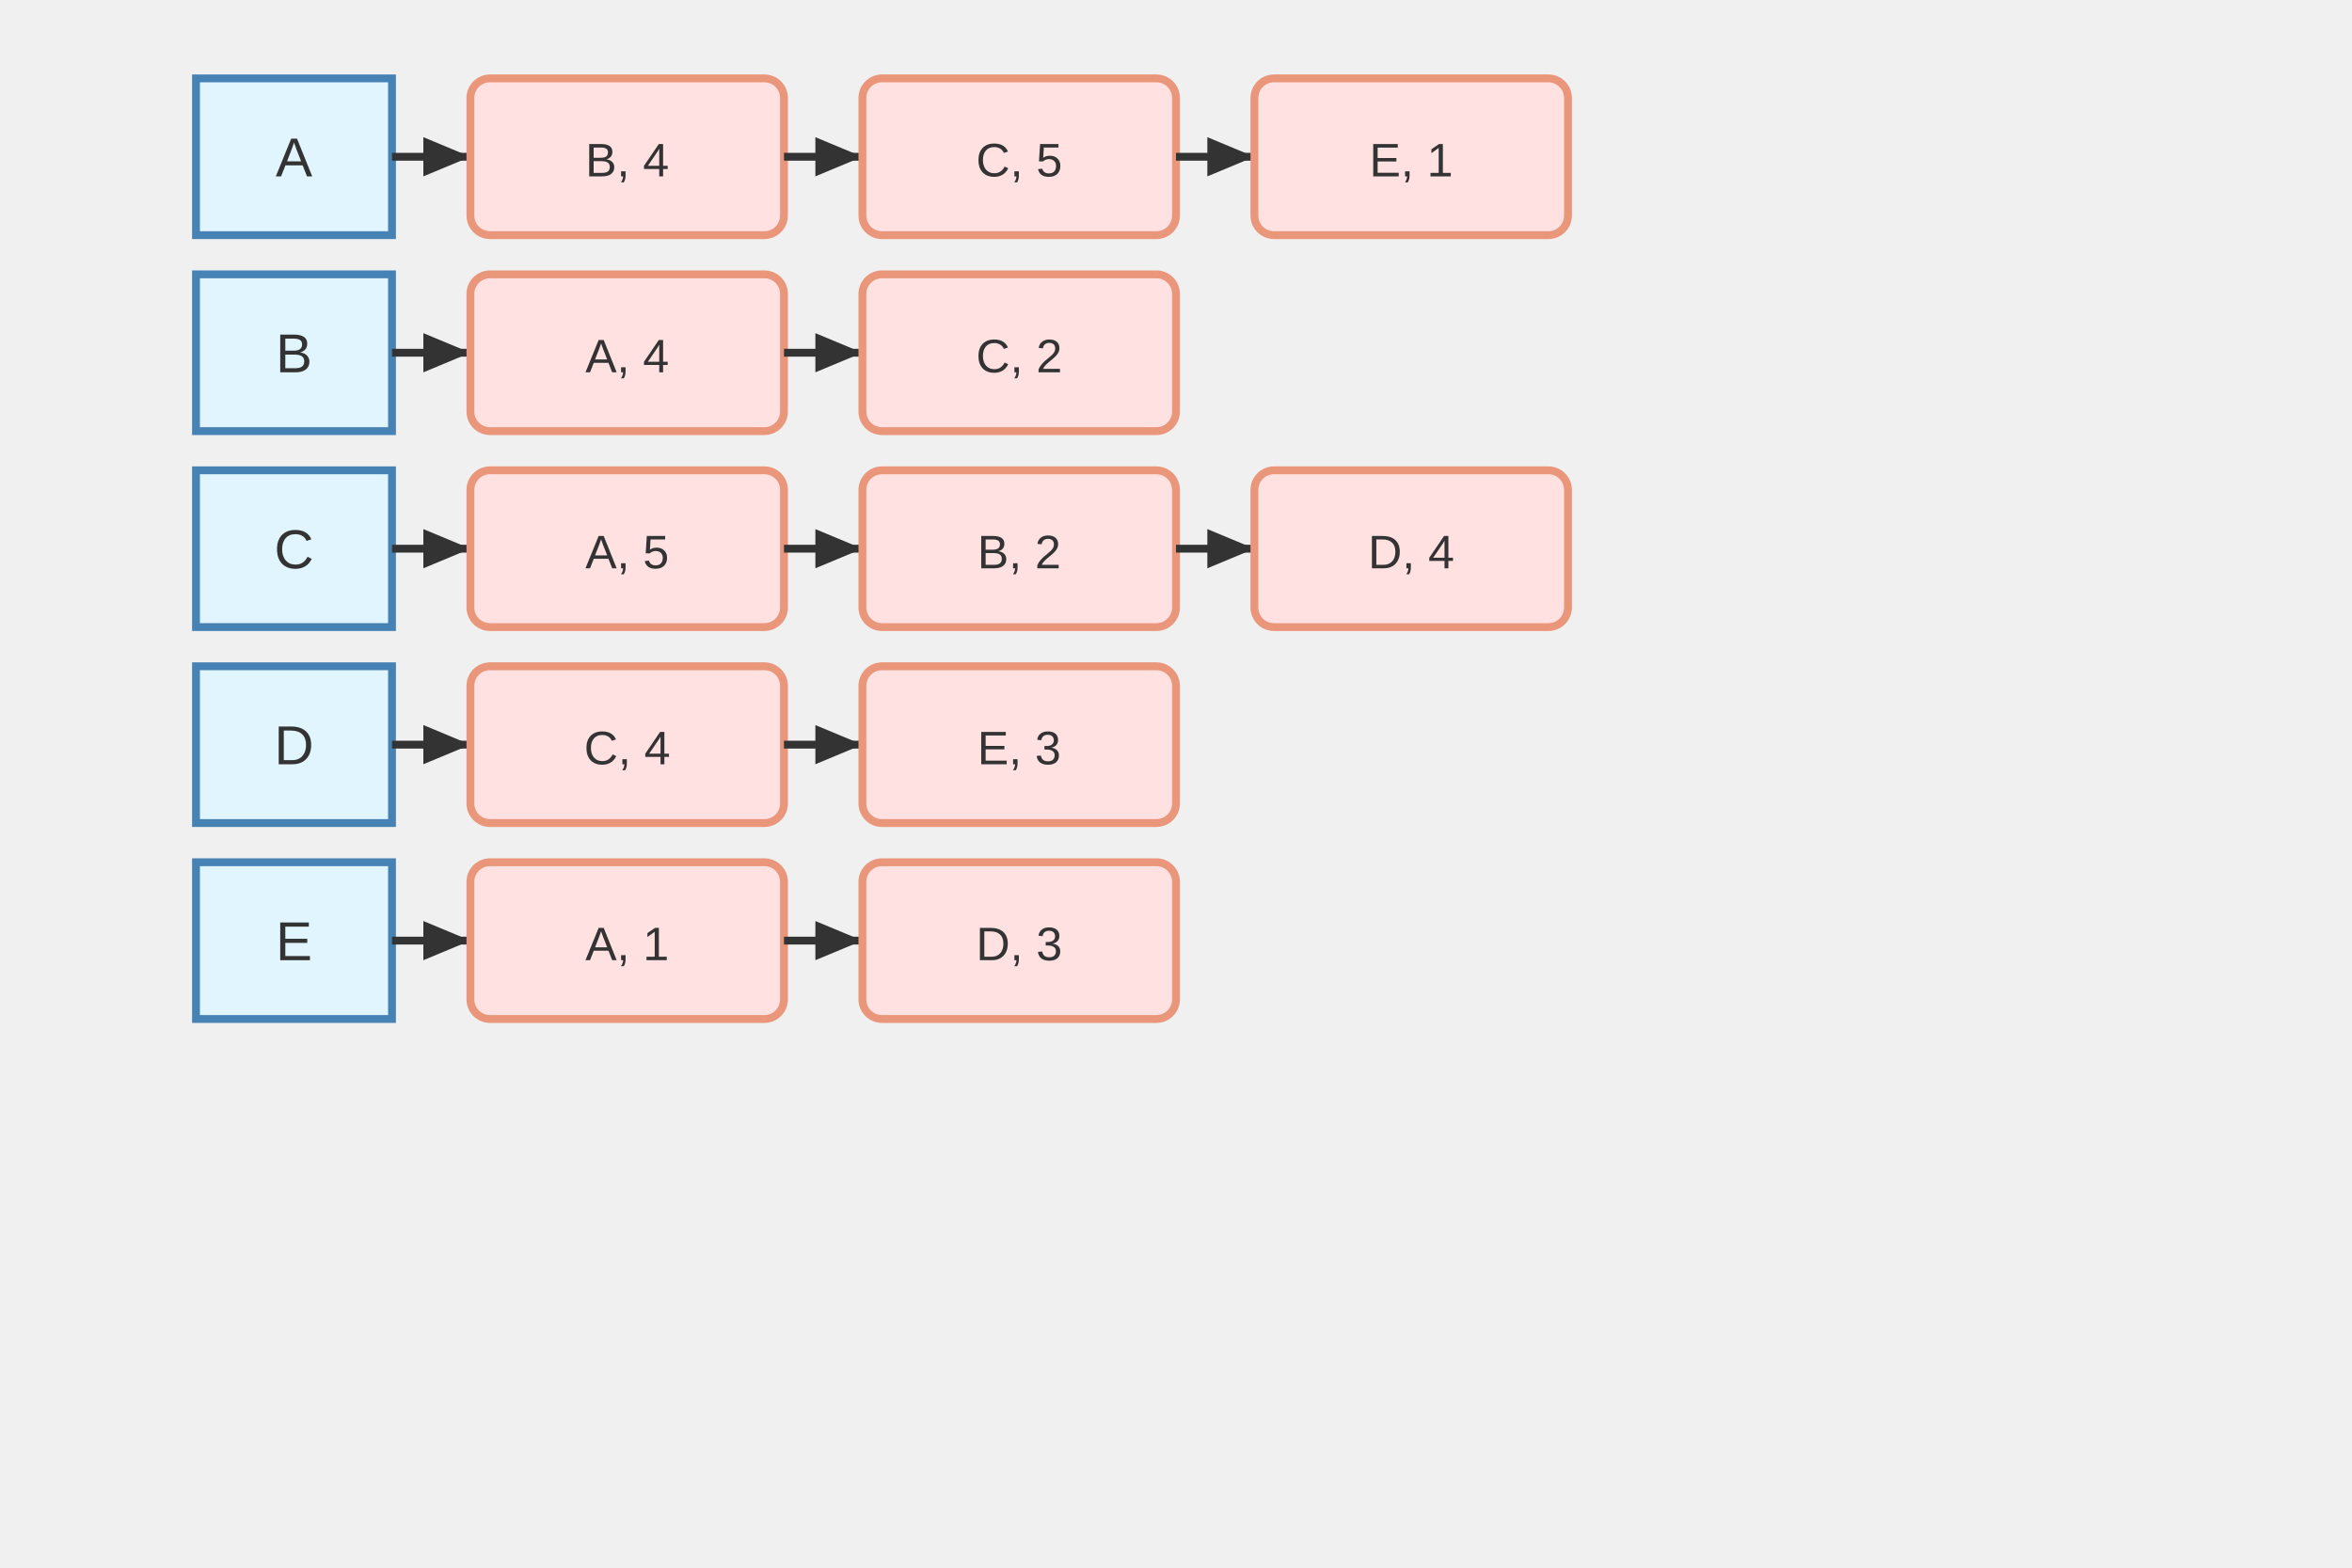
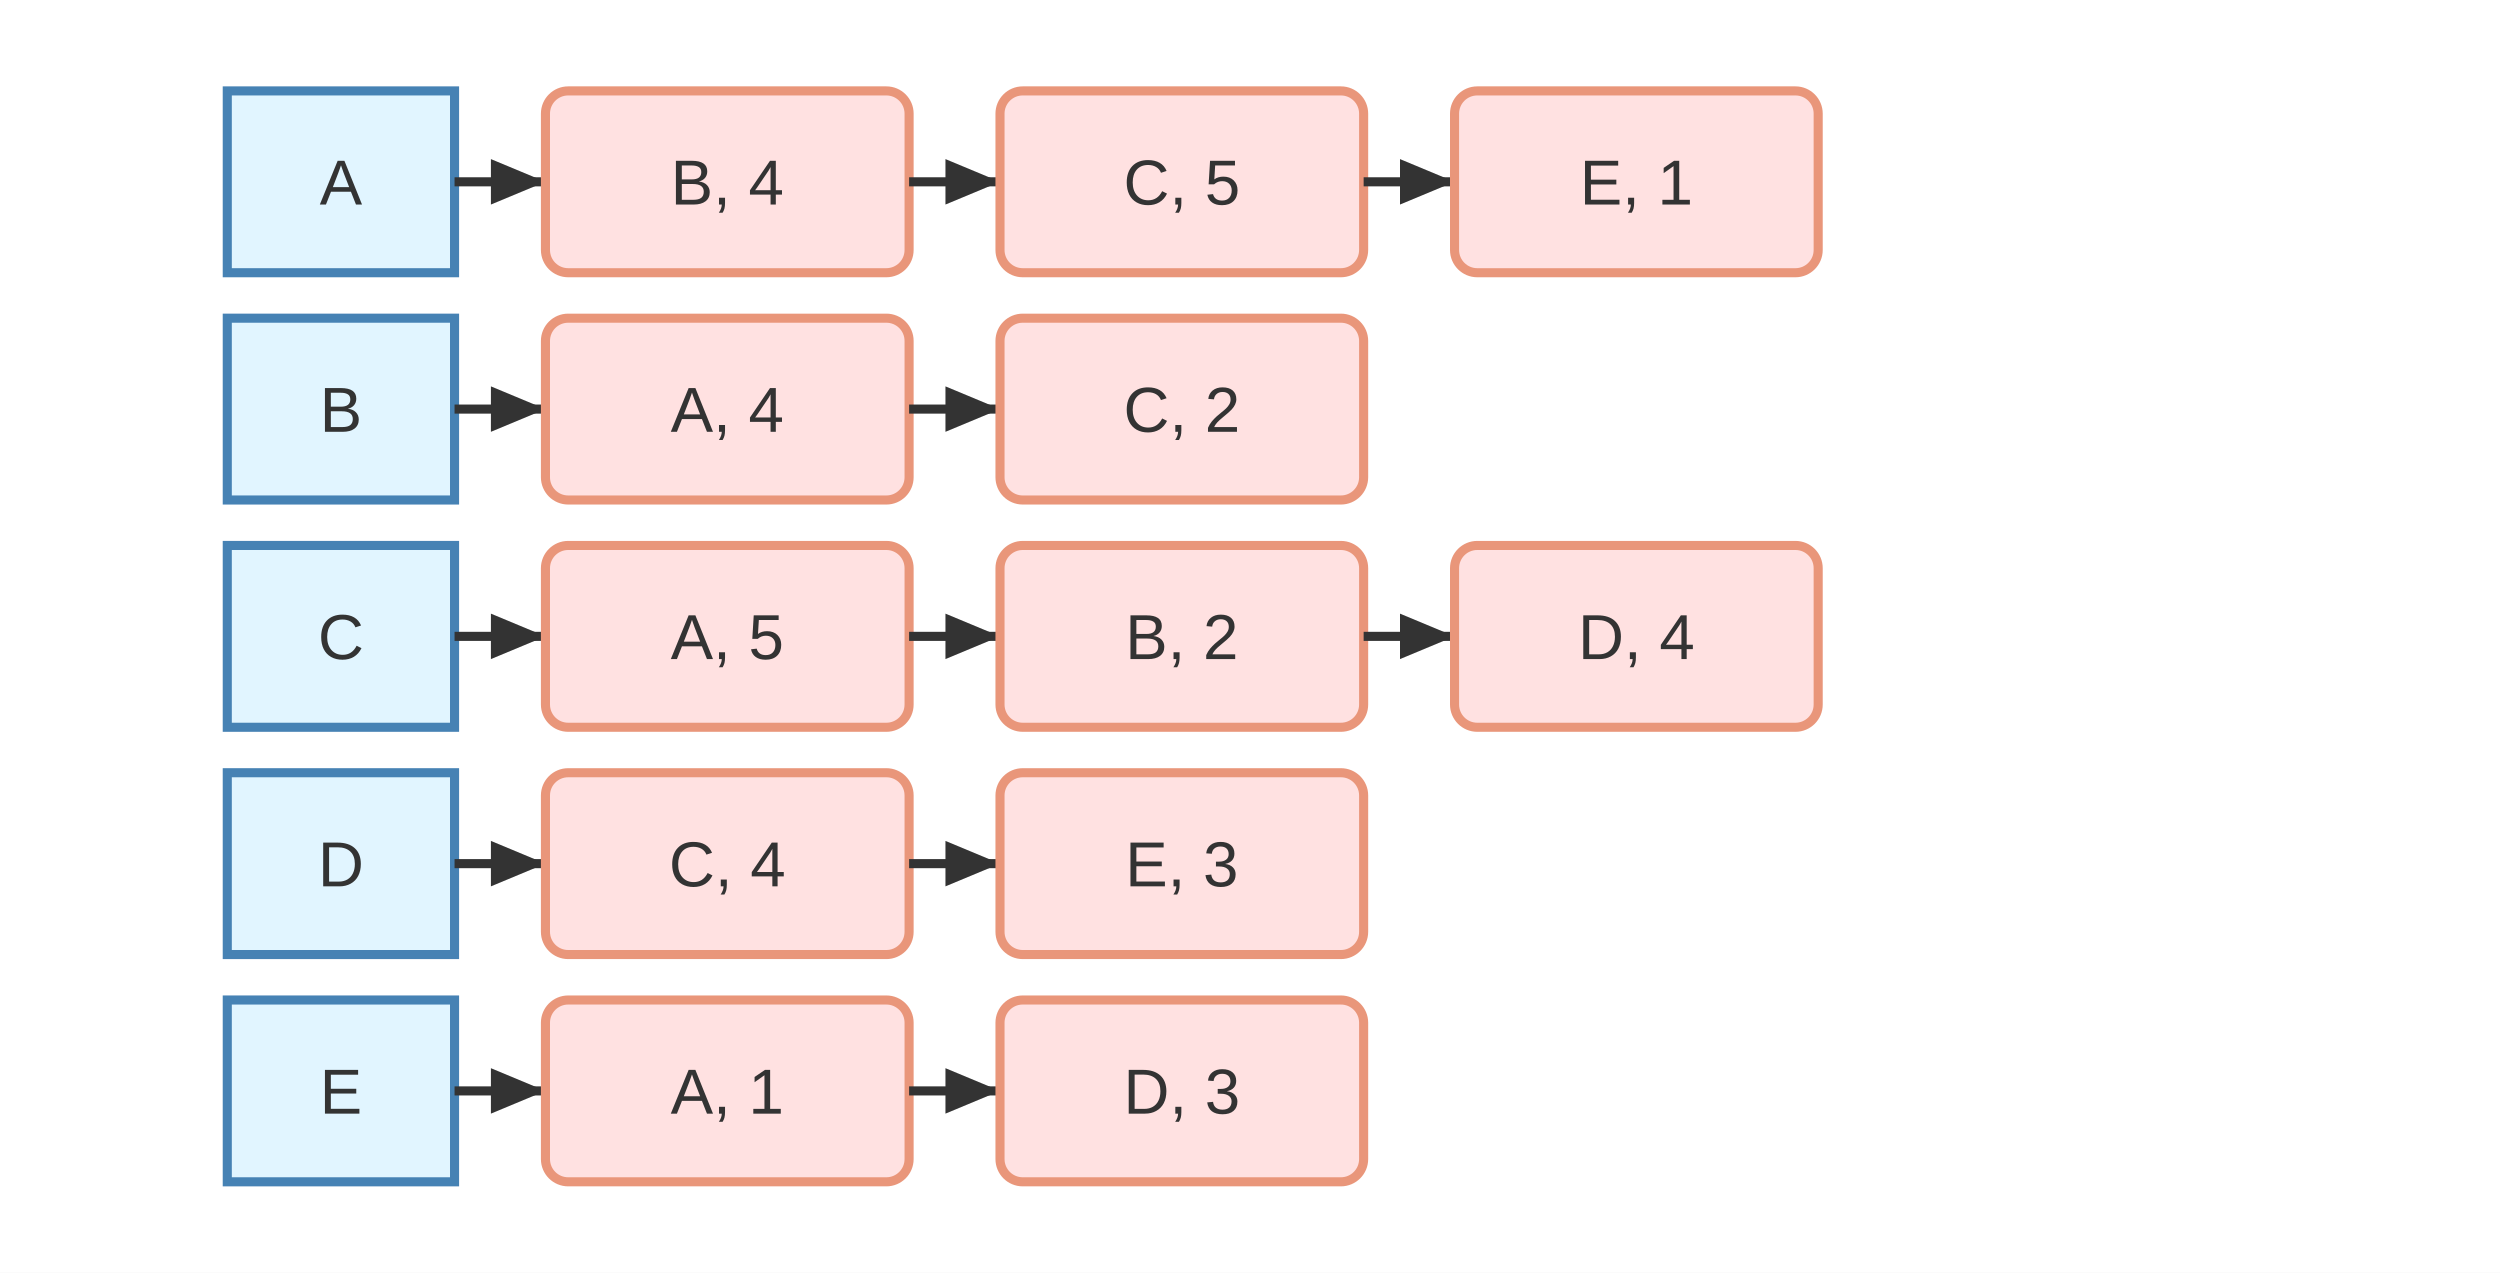
- <svg xmlns="http://www.w3.org/2000/svg" viewBox="0 0 600 400">
+ <svg xmlns="http://www.w3.org/2000/svg" viewBox="0 0 550 280">
+   <rect width="100%" height="100%" class="background" />
  <defs>
+     <style>
+       .edge { fill: none; stroke: #333333; stroke-width: 2; }
+       .weight-text { fill: #333333; font-weight: bold; font-family: Arial; font-size: 14px; }
+       .node-text { fill: #333333; font-family: Arial; font-size: 14px; }
+       .variable-node { fill: #e1f5ff; stroke: #4682b4; stroke-width: 2; }
+       .value-node { fill: #ffe1e1; stroke: #e9967a; stroke-width: 2; }
+       .highlight-edge { stroke: #ef6c00; stroke-width: 2; }
+       .highlight-text { fill: #ef6c00; font-weight: bold; font-family: Arial; font-size: 14px; }
+       .background { fill: #ffffff; }
+     </style>
    <marker id="arrowhead" markerWidth="6" markerHeight="5" refX="6" refY="2.5" orient="auto">
      <polygon points="0 0, 6 2.5, 0 5" fill="#333333" />
    </marker>
  </defs>
  <g transform="translate(50, 20)">
-     <rect x="0" y="0" width="50" height="40" fill="#e1f5ff" stroke="#4682b4" stroke-width="2" />
-     <text x="25" y="25" font-family="Arial" font-size="14" fill="#333333" text-anchor="middle">A</text>
-     <rect x="0" y="50" width="50" height="40" fill="#e1f5ff" stroke="#4682b4" stroke-width="2" />
-     <text x="25" y="75" font-family="Arial" font-size="14" fill="#333333" text-anchor="middle">B</text>
-     <rect x="0" y="100" width="50" height="40" fill="#e1f5ff" stroke="#4682b4" stroke-width="2" />
-     <text x="25" y="125" font-family="Arial" font-size="14" fill="#333333" text-anchor="middle">C</text>
-     <rect x="0" y="150" width="50" height="40" fill="#e1f5ff" stroke="#4682b4" stroke-width="2" />
-     <text x="25" y="175" font-family="Arial" font-size="14" fill="#333333" text-anchor="middle">D</text>
-     <rect x="0" y="200" width="50" height="40" fill="#e1f5ff" stroke="#4682b4" stroke-width="2" />
-     <text x="25" y="225" font-family="Arial" font-size="14" fill="#333333" text-anchor="middle">E</text>
+     <rect class="variable-node" x="0" y="0" width="50" height="40" />
+     <text class="node-text" x="25" y="25" text-anchor="middle">A</text>
+     <rect class="variable-node" x="0" y="50" width="50" height="40" />
+     <text class="node-text" x="25" y="75" text-anchor="middle">B</text>
+     <rect class="variable-node" x="0" y="100" width="50" height="40" />
+     <text class="node-text" x="25" y="125" text-anchor="middle">C</text>
+     <rect class="variable-node" x="0" y="150" width="50" height="40" />
+     <text class="node-text" x="25" y="175" text-anchor="middle">D</text>
+     <rect class="variable-node" x="0" y="200" width="50" height="40" />
+     <text class="node-text" x="25" y="225" text-anchor="middle">E</text>
  </g>
  <g transform="translate(120, 20)">
-     <line x1="-20" y1="20" x2="0" y2="20" stroke="#333333" stroke-width="2" marker-end="url(#arrowhead)" />
-     <rect x="0" y="0" width="80" height="40" rx="5" fill="#ffe1e1" stroke="#e9967a" stroke-width="2" />
-     <text x="40" y="25" font-family="Arial" font-size="12" fill="#333333" text-anchor="middle">B, 4</text>
-     <line x1="80" y1="20" x2="100" y2="20" stroke="#333333" stroke-width="2" marker-end="url(#arrowhead)" />
-     <rect x="100" y="0" width="80" height="40" rx="5" fill="#ffe1e1" stroke="#e9967a" stroke-width="2" />
-     <text x="140" y="25" font-family="Arial" font-size="12" fill="#333333" text-anchor="middle">C, 5</text>
-     <line x1="180" y1="20" x2="200" y2="20" stroke="#333333" stroke-width="2" marker-end="url(#arrowhead)" />
-     <rect x="200" y="0" width="80" height="40" rx="5" fill="#ffe1e1" stroke="#e9967a" stroke-width="2" />
-     <text x="240" y="25" font-family="Arial" font-size="12" fill="#333333" text-anchor="middle">E, 1</text>
+     <line class="edge" x1="-20" y1="20" x2="0" y2="20" marker-end="url(#arrowhead)" />
+     <rect class="value-node" x="0" y="0" width="80" height="40" rx="5" />
+     <text class="node-text" x="40" y="25" text-anchor="middle">B, 4</text>
+     <line class="edge" x1="80" y1="20" x2="100" y2="20" marker-end="url(#arrowhead)" />
+     <rect class="value-node" x="100" y="0" width="80" height="40" rx="5" />
+     <text class="node-text" x="140" y="25" text-anchor="middle">C, 5</text>
+     <line class="edge" x1="180" y1="20" x2="200" y2="20" marker-end="url(#arrowhead)" />
+     <rect class="value-node" x="200" y="0" width="80" height="40" rx="5" />
+     <text class="node-text" x="240" y="25" text-anchor="middle">E, 1</text>
  </g>
  <g transform="translate(120, 70)">
-     <line x1="-20" y1="20" x2="0" y2="20" stroke="#333333" stroke-width="2" marker-end="url(#arrowhead)" />
-     <rect x="0" y="0" width="80" height="40" rx="5" fill="#ffe1e1" stroke="#e9967a" stroke-width="2" />
-     <text x="40" y="25" font-family="Arial" font-size="12" fill="#333333" text-anchor="middle">A, 4</text>
-     <line x1="80" y1="20" x2="100" y2="20" stroke="#333333" stroke-width="2" marker-end="url(#arrowhead)" />
-     <rect x="100" y="0" width="80" height="40" rx="5" fill="#ffe1e1" stroke="#e9967a" stroke-width="2" />
-     <text x="140" y="25" font-family="Arial" font-size="12" fill="#333333" text-anchor="middle">C, 2</text>
+     <line class="edge" x1="-20" y1="20" x2="0" y2="20" marker-end="url(#arrowhead)" />
+     <rect class="value-node" x="0" y="0" width="80" height="40" rx="5" />
+     <text class="node-text" x="40" y="25" text-anchor="middle">A, 4</text>
+     <line class="edge" x1="80" y1="20" x2="100" y2="20" marker-end="url(#arrowhead)" />
+     <rect class="value-node" x="100" y="0" width="80" height="40" rx="5" />
+     <text class="node-text" x="140" y="25" text-anchor="middle">C, 2</text>
  </g>
  <g transform="translate(120, 120)">
-     <line x1="-20" y1="20" x2="0" y2="20" stroke="#333333" stroke-width="2" marker-end="url(#arrowhead)" />
-     <rect x="0" y="0" width="80" height="40" rx="5" fill="#ffe1e1" stroke="#e9967a" stroke-width="2" />
-     <text x="40" y="25" font-family="Arial" font-size="12" fill="#333333" text-anchor="middle">A, 5</text>
-     <line x1="80" y1="20" x2="100" y2="20" stroke="#333333" stroke-width="2" marker-end="url(#arrowhead)" />
-     <rect x="100" y="0" width="80" height="40" rx="5" fill="#ffe1e1" stroke="#e9967a" stroke-width="2" />
-     <text x="140" y="25" font-family="Arial" font-size="12" fill="#333333" text-anchor="middle">B, 2</text>
-     <line x1="180" y1="20" x2="200" y2="20" stroke="#333333" stroke-width="2" marker-end="url(#arrowhead)" />
-     <rect x="200" y="0" width="80" height="40" rx="5" fill="#ffe1e1" stroke="#e9967a" stroke-width="2" />
-     <text x="240" y="25" font-family="Arial" font-size="12" fill="#333333" text-anchor="middle">D, 4</text>
+     <line class="edge" x1="-20" y1="20" x2="0" y2="20" marker-end="url(#arrowhead)" />
+     <rect class="value-node" x="0" y="0" width="80" height="40" rx="5" />
+     <text class="node-text" x="40" y="25" text-anchor="middle">A, 5</text>
+     <line class="edge" x1="80" y1="20" x2="100" y2="20" marker-end="url(#arrowhead)" />
+     <rect class="value-node" x="100" y="0" width="80" height="40" rx="5" />
+     <text class="node-text" x="140" y="25" text-anchor="middle">B, 2</text>
+     <line class="edge" x1="180" y1="20" x2="200" y2="20" marker-end="url(#arrowhead)" />
+     <rect class="value-node" x="200" y="0" width="80" height="40" rx="5" />
+     <text class="node-text" x="240" y="25" text-anchor="middle">D, 4</text>
  </g>
  <g transform="translate(120, 170)">
-     <line x1="-20" y1="20" x2="0" y2="20" stroke="#333333" stroke-width="2" marker-end="url(#arrowhead)" />
-     <rect x="0" y="0" width="80" height="40" rx="5" fill="#ffe1e1" stroke="#e9967a" stroke-width="2" />
-     <text x="40" y="25" font-family="Arial" font-size="12" fill="#333333" text-anchor="middle">C, 4</text>
-     <line x1="80" y1="20" x2="100" y2="20" stroke="#333333" stroke-width="2" marker-end="url(#arrowhead)" />
-     <rect x="100" y="0" width="80" height="40" rx="5" fill="#ffe1e1" stroke="#e9967a" stroke-width="2" />
-     <text x="140" y="25" font-family="Arial" font-size="12" fill="#333333" text-anchor="middle">E, 3</text>
+     <line class="edge" x1="-20" y1="20" x2="0" y2="20" marker-end="url(#arrowhead)" />
+     <rect class="value-node" x="0" y="0" width="80" height="40" rx="5" />
+     <text class="node-text" x="40" y="25" text-anchor="middle">C, 4</text>
+     <line class="edge" x1="80" y1="20" x2="100" y2="20" marker-end="url(#arrowhead)" />
+     <rect class="value-node" x="100" y="0" width="80" height="40" rx="5" />
+     <text class="node-text" x="140" y="25" text-anchor="middle">E, 3</text>
  </g>
  <g transform="translate(120, 220)">
-     <line x1="-20" y1="20" x2="0" y2="20" stroke="#333333" stroke-width="2" marker-end="url(#arrowhead)" />
-     <rect x="0" y="0" width="80" height="40" rx="5" fill="#ffe1e1" stroke="#e9967a" stroke-width="2" />
-     <text x="40" y="25" font-family="Arial" font-size="12" fill="#333333" text-anchor="middle">A, 1</text>
-     <line x1="80" y1="20" x2="100" y2="20" stroke="#333333" stroke-width="2" marker-end="url(#arrowhead)" />
-     <rect x="100" y="0" width="80" height="40" rx="5" fill="#ffe1e1" stroke="#e9967a" stroke-width="2" />
-     <text x="140" y="25" font-family="Arial" font-size="12" fill="#333333" text-anchor="middle">D, 3</text>
+     <line class="edge" x1="-20" y1="20" x2="0" y2="20" marker-end="url(#arrowhead)" />
+     <rect class="value-node" x="0" y="0" width="80" height="40" rx="5" />
+     <text class="node-text" x="40" y="25" text-anchor="middle">A, 1</text>
+     <line class="edge" x1="80" y1="20" x2="100" y2="20" marker-end="url(#arrowhead)" />
+     <rect class="value-node" x="100" y="0" width="80" height="40" rx="5" />
+     <text class="node-text" x="140" y="25" text-anchor="middle">D, 3</text>
  </g>
</svg>
